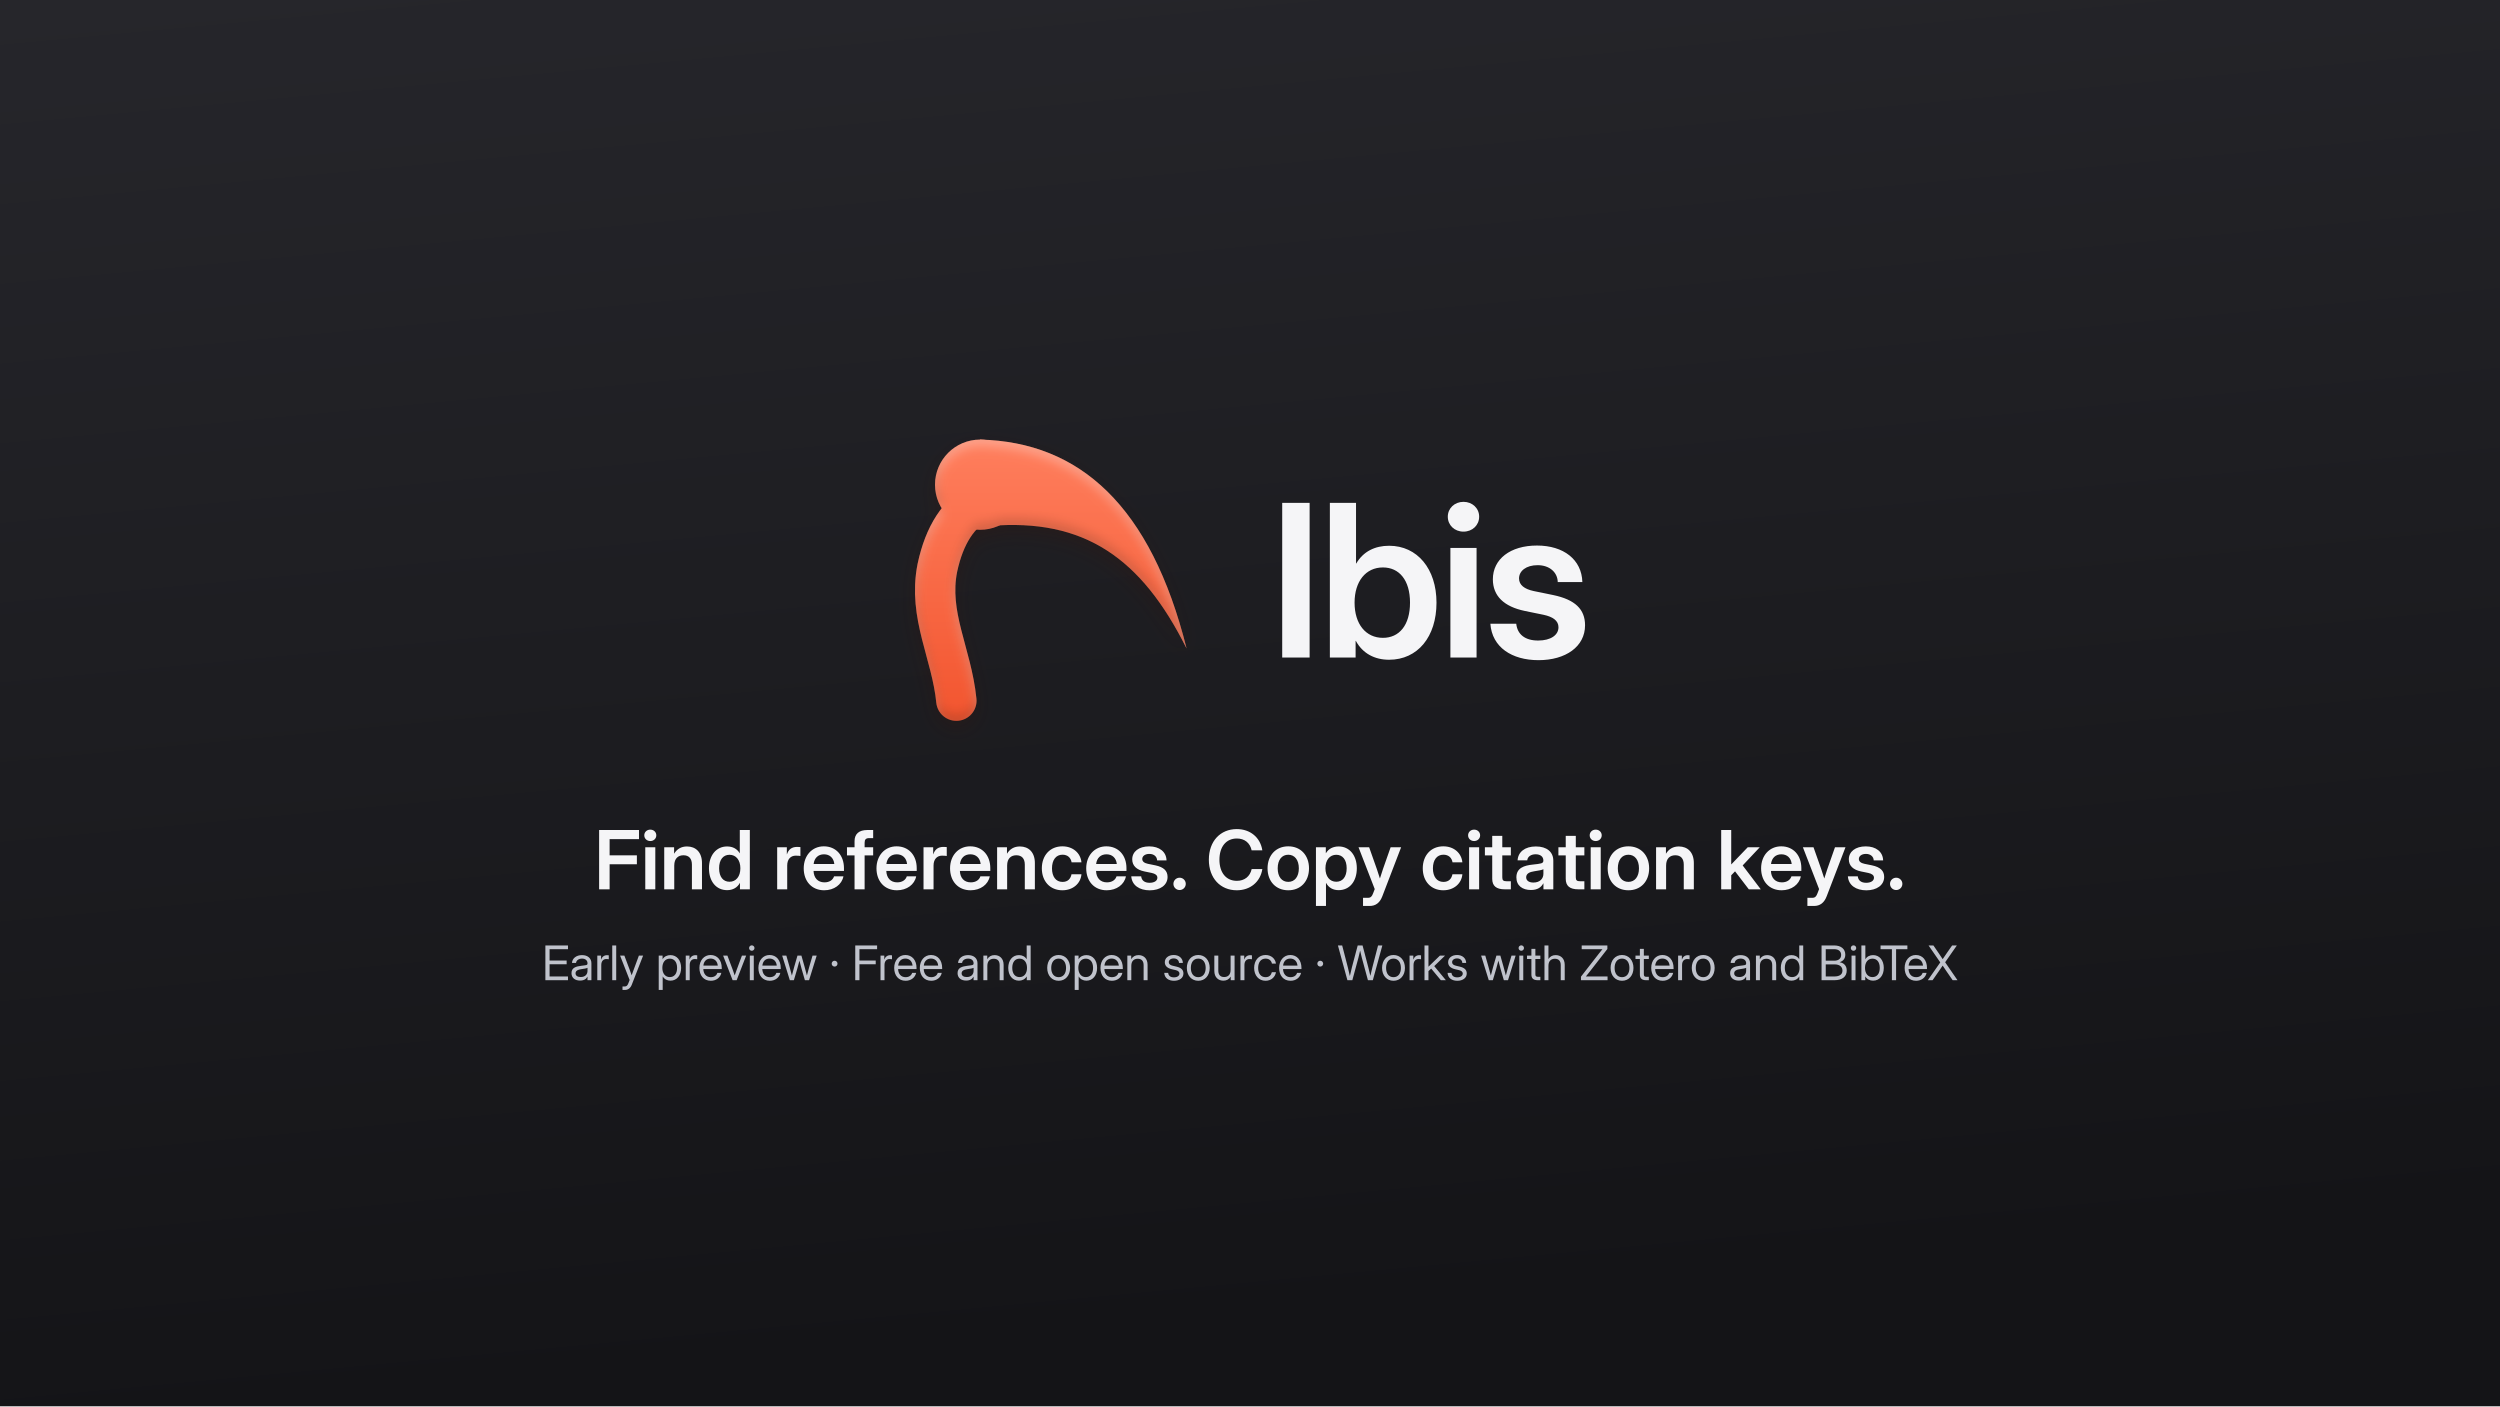
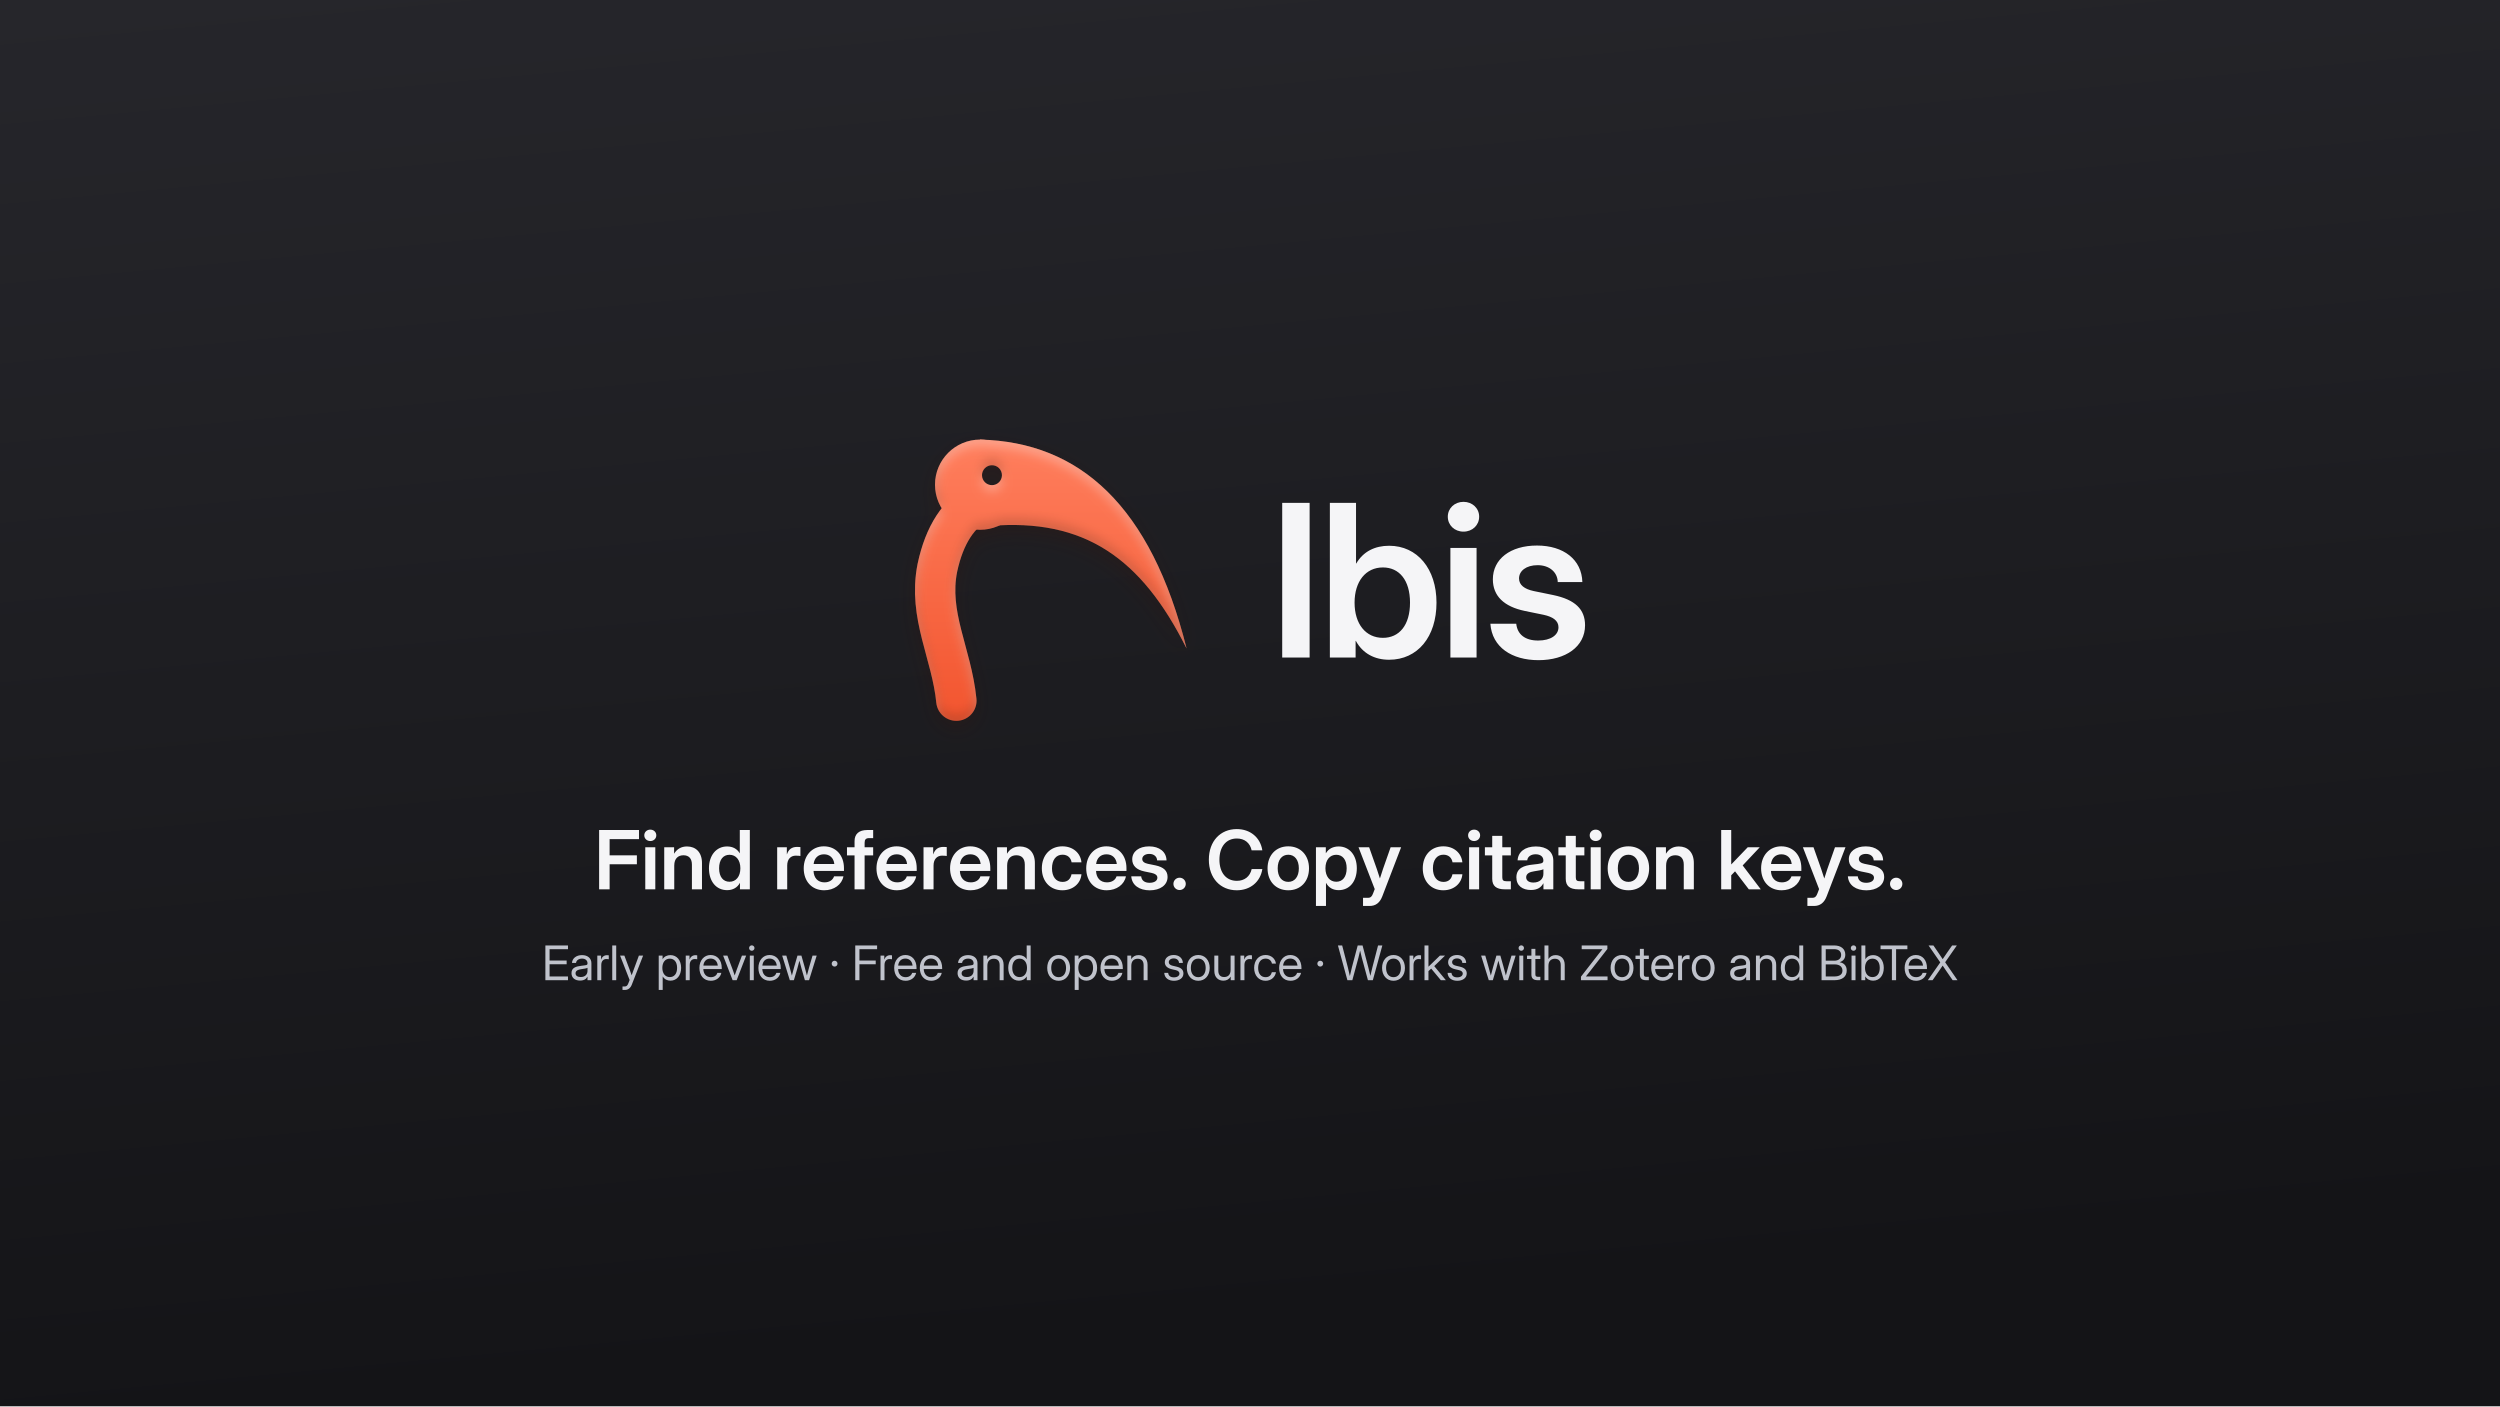
<svg xmlns="http://www.w3.org/2000/svg" width="1920" height="1080" viewBox="0 0 1920 1080">
  <defs>
    <linearGradient id="vtdbg" x1="0" y1="0" x2="0.17" y2="1">
      <stop offset="0" stop-color="#26262B" />
      <stop offset="1" stop-color="#141417" />
    </linearGradient>
    <linearGradient id="vtdg" gradientUnits="userSpaceOnUse" x1="0" y1="24.0" x2="0" y2="84.25">
      <stop offset="0" stop-color="#FF7F5E" />
      <stop offset="1" stop-color="#F2552F" />
    </linearGradient>
    <filter id="vtdf" filterUnits="userSpaceOnUse" x="19.275" y="17" width="73.225" height="76.85" color-interpolation-filters="sRGB">
      <feGaussianBlur in="SourceAlpha" stdDeviation="1.1" result="b" />
      <feOffset in="b" dy="1.3" result="bd" />
      <feComposite in="SourceAlpha" in2="bd" operator="out" result="top" />
      <feFlood flood-color="#fff" flood-opacity="0.3" />
      <feComposite in2="top" operator="in" result="hl" />
      <feOffset in="b" dy="-1.3" result="bu" />
      <feComposite in="SourceAlpha" in2="bu" operator="out" result="bot" />
      <feFlood flood-color="#000" flood-opacity="0.16" />
      <feComposite in2="bot" operator="in" result="sh" />
      <feGaussianBlur in="SourceAlpha" stdDeviation="2.0" result="db" />
      <feOffset in="db" dy="1.6" result="do" />
      <feFlood flood-color="#4A0F04" flood-opacity="0.2" />
      <feComposite in2="do" operator="in" result="drop" />
      <feMerge>
        <feMergeNode in="drop" />
        <feMergeNode in="SourceGraphic" />
        <feMergeNode in="hl" />
        <feMergeNode in="sh" />
      </feMerge>
    </filter>
+     <mask id="vtde" maskUnits="userSpaceOnUse" x="26.275" y="24" width="59.225" height="61.25">
+       <rect x="26.275" y="24" width="59.225" height="61.25" fill="#fff" />
+       <circle cx="43.5" cy="32.5" r="2.1" fill="#000" />
+     </mask>
  </defs>
  <rect width="1920" height="1080" rx="0" fill="url(#vtdbg)" />
  <g transform="translate(673.52 308.45) scale(2.16)">
    <g transform="translate(-32.534 -28.694) scale(1.68776)">
      <g filter="url(#vtdf)">
-         <path d="M36 80C35 70 30 62 32 52 33.5 45 36.5 40.5 41 38" fill="none" stroke="url(#vtdg)" stroke-width="8.5" stroke-linecap="round" />
-         <path d="M41 25C62 25.5 77 39 84.5 69 75 50 63 41.5 43 43.2z" fill="url(#vtdg)" />
-         <circle cx="41" cy="34.5" r="9.5" fill="url(#vtdg)" />
+         <g mask="url(#vtde)">
+           <path d="M36 80C35 70 30 62 32 52 33.5 45 36.5 40.5 41 38" fill="none" stroke="url(#vtdg)" stroke-width="8.5" stroke-linecap="round" />
+           <path d="M41 25C62 25.5 77 39 84.5 69 75 50 63 41.5 43 43.2z" fill="url(#vtdg)" />
+           <circle cx="41" cy="34.5" r="9.5" fill="url(#vtdg)" />
+         </g>
      </g>
    </g>
    <g transform="translate(139.505 91.000) scale(0.55)">
      <g>
        <path d="M26.04 -100H8.32V0H26.04ZM77.39 1.41C95.91 1.41 108.06 -13.42 108.06 -35.5C108.06 -57.32 95.71 -72.28 77.45 -72.28C68.26 -72.28 60.74 -68.59 56.18 -60.81H56.04V-100H39.13V0H55.77V-10.81H55.91C60.34 -2.62 68.12 1.41 77.39 1.41ZM73.43 -12.75C62.35 -12.75 55.1 -21.68 55.1 -35.5C55.1 -49.26 62.35 -58.26 73.43 -58.26C83.9 -58.26 90.94 -50.13 90.94 -35.5C90.94 -20.81 83.9 -12.75 73.43 -12.75ZM117.05 0H133.97V-70.87H117.05ZM125.51 -81.41C131.28 -81.41 135.64 -85.57 135.64 -91.07C135.64 -96.51 131.28 -100.67 125.51 -100.67C119.74 -100.67 115.37 -96.51 115.37 -91.07C115.37 -85.57 119.74 -81.41 125.51 -81.41ZM174.03 1.68C191.55 1.68 204.1 -7.05 204.1 -20.87C204.1 -31.28 197.59 -37.45 183.57 -40.4L170.81 -43.02C164.91 -44.3 161.42 -46.91 161.42 -51.14C161.42 -55.97 165.98 -59.73 173.43 -59.73C181.15 -59.73 186.32 -55.1 186.45 -48.79H202.36C201.95 -63.36 190.21 -72.42 173.03 -72.42C155.71 -72.42 144.5 -63.62 144.5 -50.6C144.5 -39.87 151.62 -32.95 165.18 -30.13L177.26 -27.65C183.23 -26.38 186.92 -23.89 186.92 -19.6C186.92 -14.56 181.95 -11.01 173.77 -11.01C165.31 -11.01 160.34 -14.97 159.61 -21.88H142.89C143.97 -6.64 156.79 1.68 174.03 1.68Z" fill="#F5F5F7" />
      </g>
    </g>
  </g>
  <text x="960" y="683.0" font-family="Inter Display, Inter, sans-serif" text-anchor="middle" font-size="62.6" font-weight="600" fill="#F5F5F7">Find references. Copy citation keys.</text>
  <text x="960" y="752.8" font-family="Inter Display, Inter, sans-serif" text-anchor="middle" font-size="36.7" fill="#C0C3CC">Early preview · Free and open source · Works with Zotero and BibTeX</text>
</svg>
